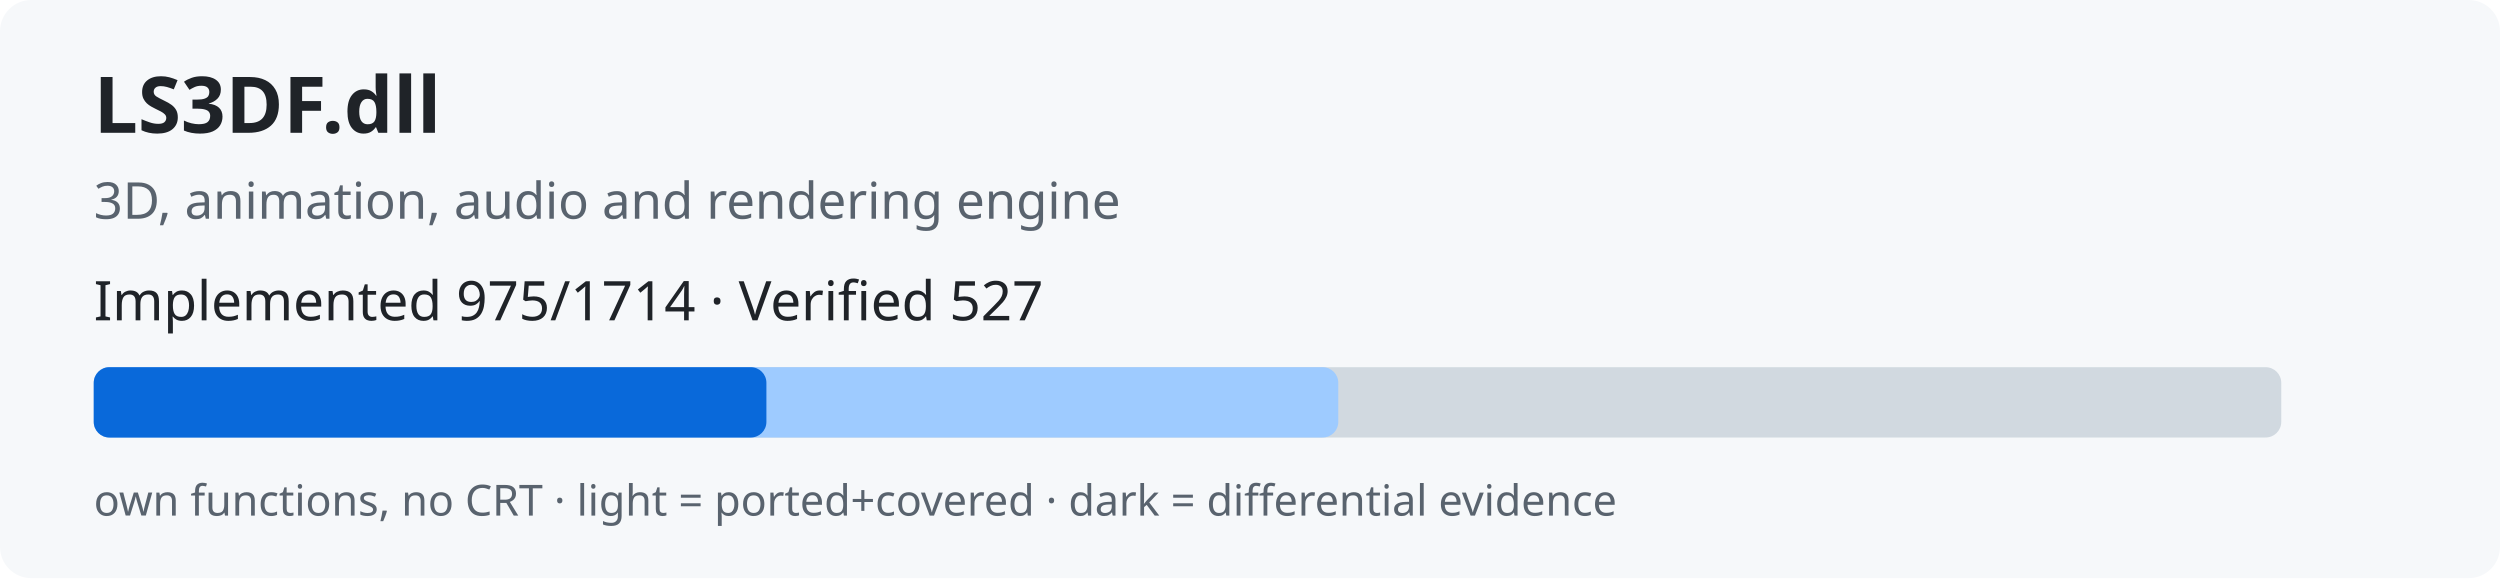
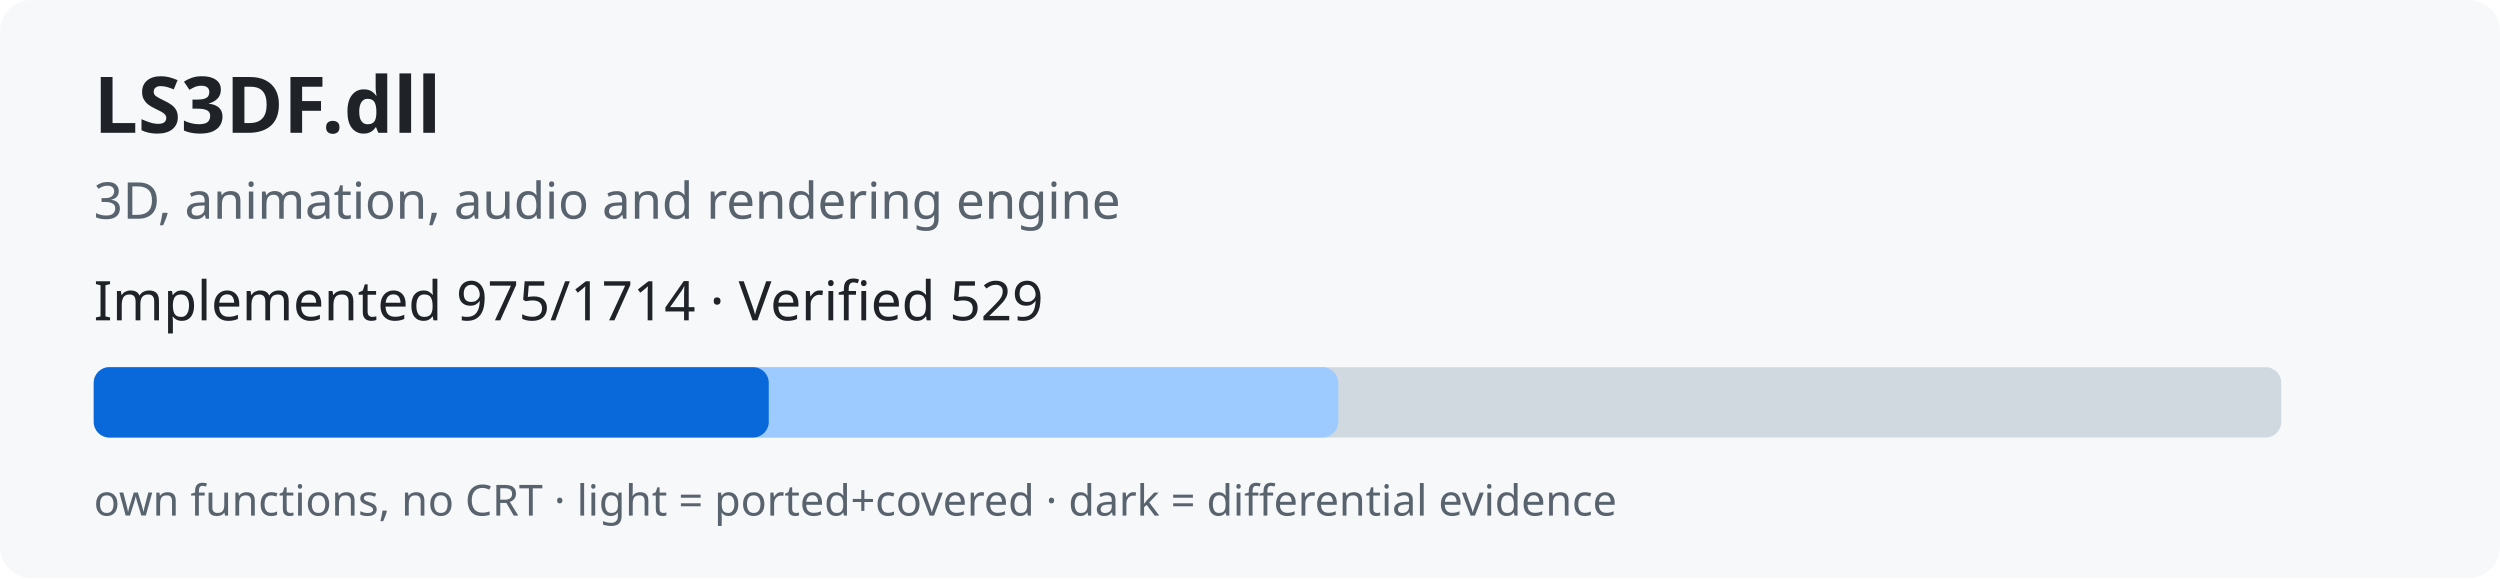
<svg xmlns="http://www.w3.org/2000/svg" width="640" height="148" role="img">
  <rect width="640" height="148" rx="8" fill="#f6f8fa" />
  <text x="24" y="34" font-family="sans-serif" font-size="20" font-weight="bold" fill="#1f2328">LS3DF.dll</text>
  <text x="24" y="56" font-family="sans-serif" font-size="13" fill="#59636e">3D, animation, audio and rendering engine</text>
-   <text x="24" y="82" font-family="sans-serif" font-size="14" fill="#1f2328">Implemented 975/1714 · Verified 527</text>
+   <text x="24" y="82" font-family="sans-serif" font-size="14" fill="#1f2328">Implemented 975/1714 · Verified 529</text>
  <rect x="24" y="94" width="560" height="18" rx="4" fill="#d1d9e0" />
  <rect x="24" y="94" width="318.6" height="18" rx="4" fill="#9ecbff" />
-   <rect x="24" y="94" width="172.2" height="18" rx="4" fill="#0969da" />
+   <rect x="24" y="94" width="172.8" height="18" rx="4" fill="#0969da" />
  <text x="24" y="132" font-family="sans-serif" font-size="11" fill="#59636e">own functions, no CRT · light = ported+covered · dark = differential evidence</text>
</svg>
